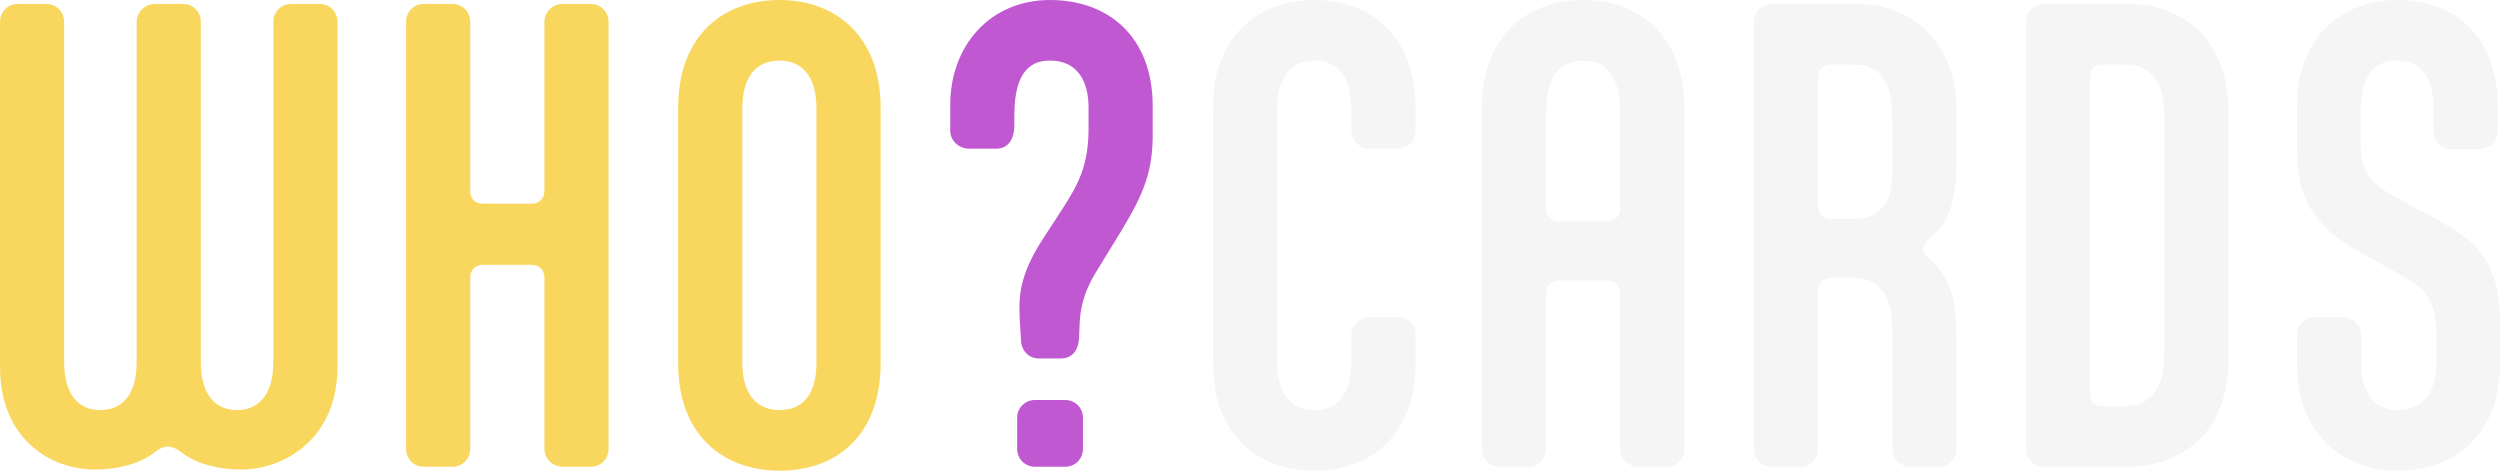
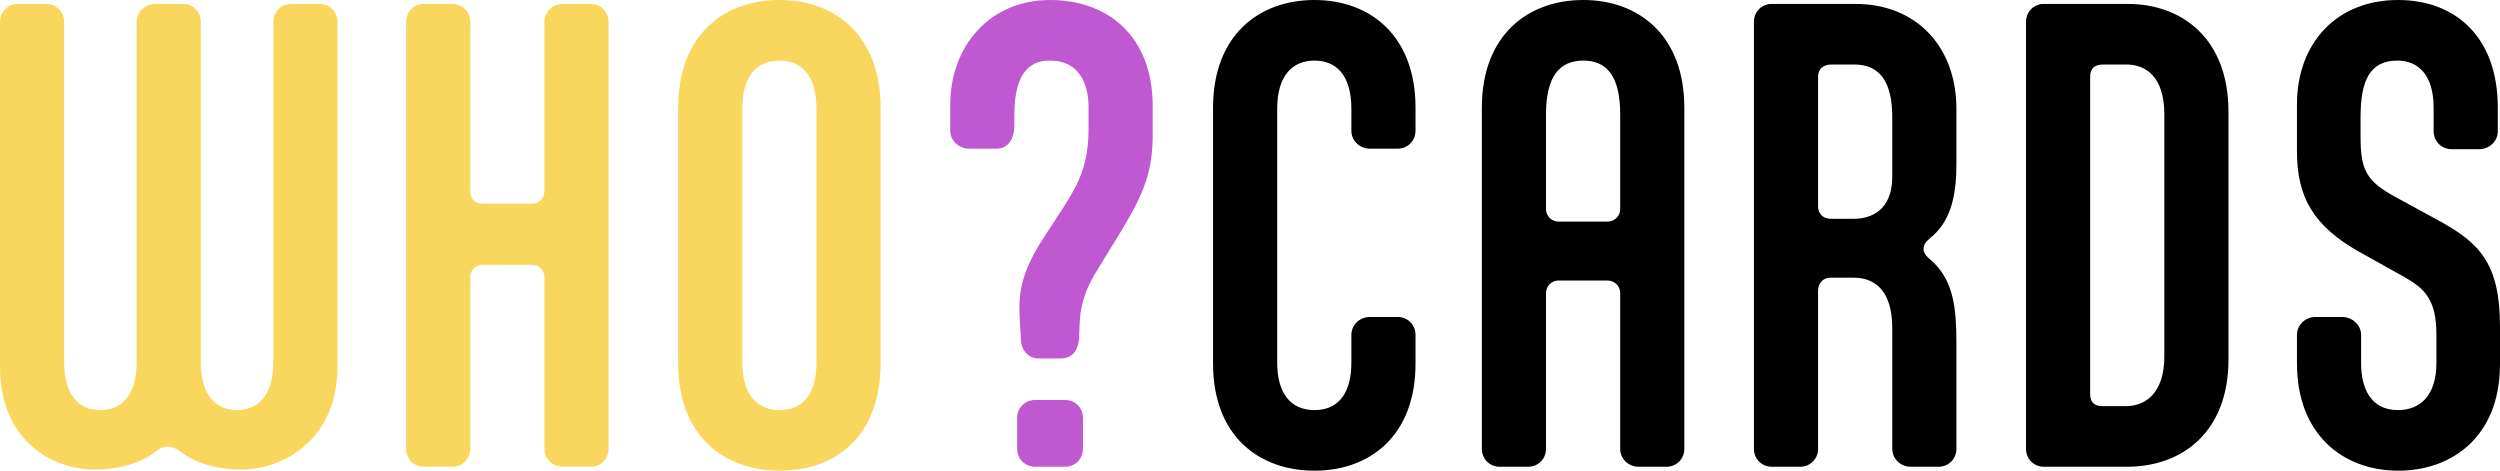
<svg xmlns="http://www.w3.org/2000/svg" fill="none" viewBox="0 0 324 61">
  <path fill="#F9D75F" d="M0 47.55C0 57 6.65 60.855 12.29 60.855c2.602 0 5.421-.582 7.517-2.036l.651-.51c.506-.29.868-.435 1.301-.435.434 0 .795.145 1.301.436l.723.509c2.024 1.454 4.916 2.036 7.446 2.036 5.639 0 12.506-4 12.506-13.305V2.836c0-1.31-1.012-2.327-2.313-2.327h-3.687c-1.3 0-2.313 1.018-2.313 2.327v44.06c0 4.58-2.169 6.252-4.699 6.252-2.747 0-4.699-1.89-4.699-6.253V2.835c0-1.308-1.012-2.326-2.313-2.326h-3.614c-1.302 0-2.386 1.018-2.386 2.327v44.06c0 4.58-2.169 6.252-4.699 6.252-2.747 0-4.699-1.89-4.699-6.253V2.835C8.313 1.528 7.301.51 6 .51H2.313C1.013.509 0 1.527 0 2.836v44.713ZM52.627 58.164c0 1.31 1.013 2.327 2.314 2.327h3.687c1.3 0 2.313-1.018 2.313-2.327V35.917c0-.8.578-1.6 1.662-1.6h6.29c1.084 0 1.662.8 1.662 1.6v22.247c0 1.31 1.085 2.327 2.386 2.327h3.614c1.302 0 2.314-1.018 2.314-2.327V2.836c0-1.31-1.012-2.327-2.314-2.327h-3.614c-1.301 0-2.386 1.018-2.386 2.327v21.957c0 .8-.578 1.6-1.662 1.6h-6.29c-1.156 0-1.662-.728-1.662-1.6V2.836c0-1.31-1.012-2.327-2.313-2.327H54.94c-1.301 0-2.314 1.018-2.314 2.327v55.328ZM96.202 14.105c0-4.362 1.952-6.253 4.843-6.253 2.603 0 4.771 1.672 4.771 6.253v32.863c0 4.58-2.168 6.18-4.771 6.18-2.819 0-4.843-1.89-4.843-6.18V14.105Zm17.928-.146C114.13 4.58 108.202 0 101.045 0c-7.301 0-13.156 4.58-13.156 13.96v33.153c0 9.452 6 13.887 13.156 13.887 7.518 0 13.085-4.726 13.085-13.887V13.96Z" />
  <path fill="#C058D2" d="M131.824 58.164c0 1.31 1.012 2.327 2.314 2.327h3.903c1.302 0 2.314-1.018 2.314-2.327v-3.998c0-1.309-1.012-2.327-2.314-2.327h-3.903c-1.302 0-2.314 1.018-2.314 2.327v3.998Zm.506-13.886c.145 1.308 1.085 2.18 2.314 2.18h2.819c1.59 0 2.313-1.162 2.386-2.69l.072-1.817c.072-1.454.289-3.708 2.169-6.761l3.253-5.308c2.963-4.871 4.048-7.78 4.048-12.433v-3.708C149.391 4.726 143.608 0 136.089 0c-7.807 0-12.939 5.962-12.939 13.596v3.344c0 1.31 1.156 2.327 2.385 2.327h3.615c1.59 0 2.313-1.381 2.313-2.981v-1.381c0-5.962 2.385-7.053 4.626-7.053 3.398 0 4.988 2.472 4.988 6.107v2.69c0 4.726-1.301 7.198-3.325 10.325l-2.458 3.78c-2.096 3.2-3.18 5.89-3.18 9.089 0 1.236.144 3.126.216 4.435Z" />
-   <path fill="#F5F5F5" d="M175.138 46.968c0 4.58-2.168 6.18-4.771 6.18-3.108 0-4.843-2.181-4.843-6.18V14.105c0-4.362 2.024-6.253 4.843-6.253 2.747 0 4.771 1.818 4.771 6.253v2.835c0 1.31 1.085 2.327 2.386 2.327h3.614c1.302 0 2.314-1.018 2.314-2.327v-2.98c0-9.38-5.928-13.96-13.085-13.96-7.229 0-13.156 4.58-13.156 13.96v33.153c0 9.452 6 13.887 13.156 13.887 7.085 0 13.085-4.435 13.085-13.887v-3.708c0-1.309-1.012-2.326-2.314-2.326h-3.614c-1.301 0-2.386 1.017-2.386 2.326v3.563ZM209.976 27.12c0 .872-.723 1.599-1.663 1.599h-6.289a1.623 1.623 0 0 1-1.663-1.6V14.832c0-5.017 1.808-6.98 4.844-6.98 3.108 0 4.771 2.109 4.771 6.98v12.287Zm-17.928 31.044c0 1.31 1.012 2.327 2.313 2.327h3.687c1.301 0 2.313-1.018 2.313-2.327V37.953c0-.727.579-1.6 1.663-1.6h6.289c.94 0 1.663.728 1.663 1.6v20.212c0 1.31 1.084 2.327 2.385 2.327h3.615c1.301 0 2.313-1.018 2.313-2.327V13.96C218.289 4.58 212.361 0 205.205 0c-7.229 0-13.157 4.58-13.157 13.96v44.204ZM253.55 44.423c0-4.435-.361-7.925-3.036-10.47l-.651-.581c-.361-.364-.578-.727-.578-1.09 0-.364.145-.8.578-1.164l.651-.582c2.458-2.18 3.036-5.598 3.036-9.233v-7.198c0-7.998-5.132-13.596-13.084-13.596h-10.844c-1.301 0-2.313 1.018-2.313 2.327v55.328c0 1.31 1.012 2.327 2.313 2.327h3.687c1.301 0 2.313-1.018 2.313-2.327V37.661c0-.945.651-1.672 1.591-1.672h3.036c2.53 0 4.988 1.454 4.988 6.544v15.631c0 1.31 1.084 2.327 2.385 2.327h3.615c1.301 0 2.313-1.018 2.313-2.327v-13.74Zm-16.265-16.068c-1.012 0-1.663-.654-1.663-1.6V9.962c0-1.018.651-1.6 1.735-1.6h2.964c3.253 0 4.916 2.181 4.916 6.834v7.707c0 4.363-2.747 5.453-4.988 5.453h-2.964ZM270.883 9.96c0-1.017.506-1.599 1.663-1.599h3.036c2.603 0 4.916 1.672 4.916 6.47v31.337c0 4.871-2.53 6.47-4.988 6.47h-2.964c-1.157 0-1.663-.508-1.663-1.599V9.961Zm4.772 50.531c7.229 0 13.156-4.58 13.156-13.887V14.468c0-9.379-5.927-13.96-13.084-13.96h-10.844c-1.301 0-2.313 1.019-2.313 2.328v55.328c0 1.31 1.012 2.327 2.313 2.327h10.772ZM306 43.405c0-1.309-1.157-2.326-2.458-2.326h-3.47c-1.301 0-2.385 1.017-2.385 2.326v3.708c0 9.161 5.927 13.887 13.156 13.887C317.711 61 324 56.638 324 47.186v-4.871c0-8.289-2.747-10.906-8.096-13.814l-5.205-2.836c-3.904-2.108-4.771-3.417-4.771-7.925v-2.544c0-4.8 1.228-7.344 4.771-7.344 2.674 0 4.699 1.818 4.699 6.107v3.054c0 1.309 1.012 2.327 2.385 2.327h3.47c1.373 0 2.458-1.018 2.458-2.327v-3.126c0-8.87-5.277-13.887-12.94-13.887-7.88 0-13.084 5.526-13.084 13.523v6.108c0 5.889 2.096 9.597 7.951 12.941l6 3.345c2.675 1.526 4.121 2.98 4.121 7.488v3.636c0 4.29-2.169 6.107-4.988 6.107-3.615 0-4.771-2.981-4.771-6.035v-3.708Z" />
+   <path fill="currentColor" d="M175.138 46.968c0 4.58-2.168 6.18-4.771 6.18-3.108 0-4.843-2.181-4.843-6.18V14.105c0-4.362 2.024-6.253 4.843-6.253 2.747 0 4.771 1.818 4.771 6.253v2.835c0 1.31 1.085 2.327 2.386 2.327h3.614c1.302 0 2.314-1.018 2.314-2.327v-2.98c0-9.38-5.928-13.96-13.085-13.96-7.229 0-13.156 4.58-13.156 13.96v33.153c0 9.452 6 13.887 13.156 13.887 7.085 0 13.085-4.435 13.085-13.887v-3.708c0-1.309-1.012-2.326-2.314-2.326h-3.614c-1.301 0-2.386 1.017-2.386 2.326v3.563ZM209.976 27.12c0 .872-.723 1.599-1.663 1.599h-6.289a1.623 1.623 0 0 1-1.663-1.6V14.832c0-5.017 1.808-6.98 4.844-6.98 3.108 0 4.771 2.109 4.771 6.98v12.287Zm-17.928 31.044c0 1.31 1.012 2.327 2.313 2.327h3.687c1.301 0 2.313-1.018 2.313-2.327V37.953c0-.727.579-1.6 1.663-1.6h6.289c.94 0 1.663.728 1.663 1.6v20.212c0 1.31 1.084 2.327 2.385 2.327h3.615c1.301 0 2.313-1.018 2.313-2.327V13.96C218.289 4.58 212.361 0 205.205 0c-7.229 0-13.157 4.58-13.157 13.96v44.204ZM253.55 44.423c0-4.435-.361-7.925-3.036-10.47l-.651-.581c-.361-.364-.578-.727-.578-1.09 0-.364.145-.8.578-1.164l.651-.582c2.458-2.18 3.036-5.598 3.036-9.233v-7.198c0-7.998-5.132-13.596-13.084-13.596h-10.844c-1.301 0-2.313 1.018-2.313 2.327v55.328c0 1.31 1.012 2.327 2.313 2.327h3.687c1.301 0 2.313-1.018 2.313-2.327V37.661c0-.945.651-1.672 1.591-1.672h3.036c2.53 0 4.988 1.454 4.988 6.544v15.631c0 1.31 1.084 2.327 2.385 2.327h3.615c1.301 0 2.313-1.018 2.313-2.327v-13.74Zm-16.265-16.068c-1.012 0-1.663-.654-1.663-1.6V9.962c0-1.018.651-1.6 1.735-1.6h2.964c3.253 0 4.916 2.181 4.916 6.834v7.707c0 4.363-2.747 5.453-4.988 5.453h-2.964ZM270.883 9.96c0-1.017.506-1.599 1.663-1.599h3.036c2.603 0 4.916 1.672 4.916 6.47v31.337c0 4.871-2.53 6.47-4.988 6.47h-2.964c-1.157 0-1.663-.508-1.663-1.599V9.961Zm4.772 50.531c7.229 0 13.156-4.58 13.156-13.887V14.468c0-9.379-5.927-13.96-13.084-13.96h-10.844c-1.301 0-2.313 1.019-2.313 2.328v55.328c0 1.31 1.012 2.327 2.313 2.327h10.772ZM306 43.405c0-1.309-1.157-2.326-2.458-2.326h-3.47c-1.301 0-2.385 1.017-2.385 2.326v3.708c0 9.161 5.927 13.887 13.156 13.887C317.711 61 324 56.638 324 47.186v-4.871c0-8.289-2.747-10.906-8.096-13.814l-5.205-2.836c-3.904-2.108-4.771-3.417-4.771-7.925v-2.544c0-4.8 1.228-7.344 4.771-7.344 2.674 0 4.699 1.818 4.699 6.107v3.054c0 1.309 1.012 2.327 2.385 2.327h3.47c1.373 0 2.458-1.018 2.458-2.327v-3.126c0-8.87-5.277-13.887-12.94-13.887-7.88 0-13.084 5.526-13.084 13.523v6.108c0 5.889 2.096 9.597 7.951 12.941l6 3.345c2.675 1.526 4.121 2.98 4.121 7.488v3.636c0 4.29-2.169 6.107-4.988 6.107-3.615 0-4.771-2.981-4.771-6.035v-3.708Z" />
</svg>
